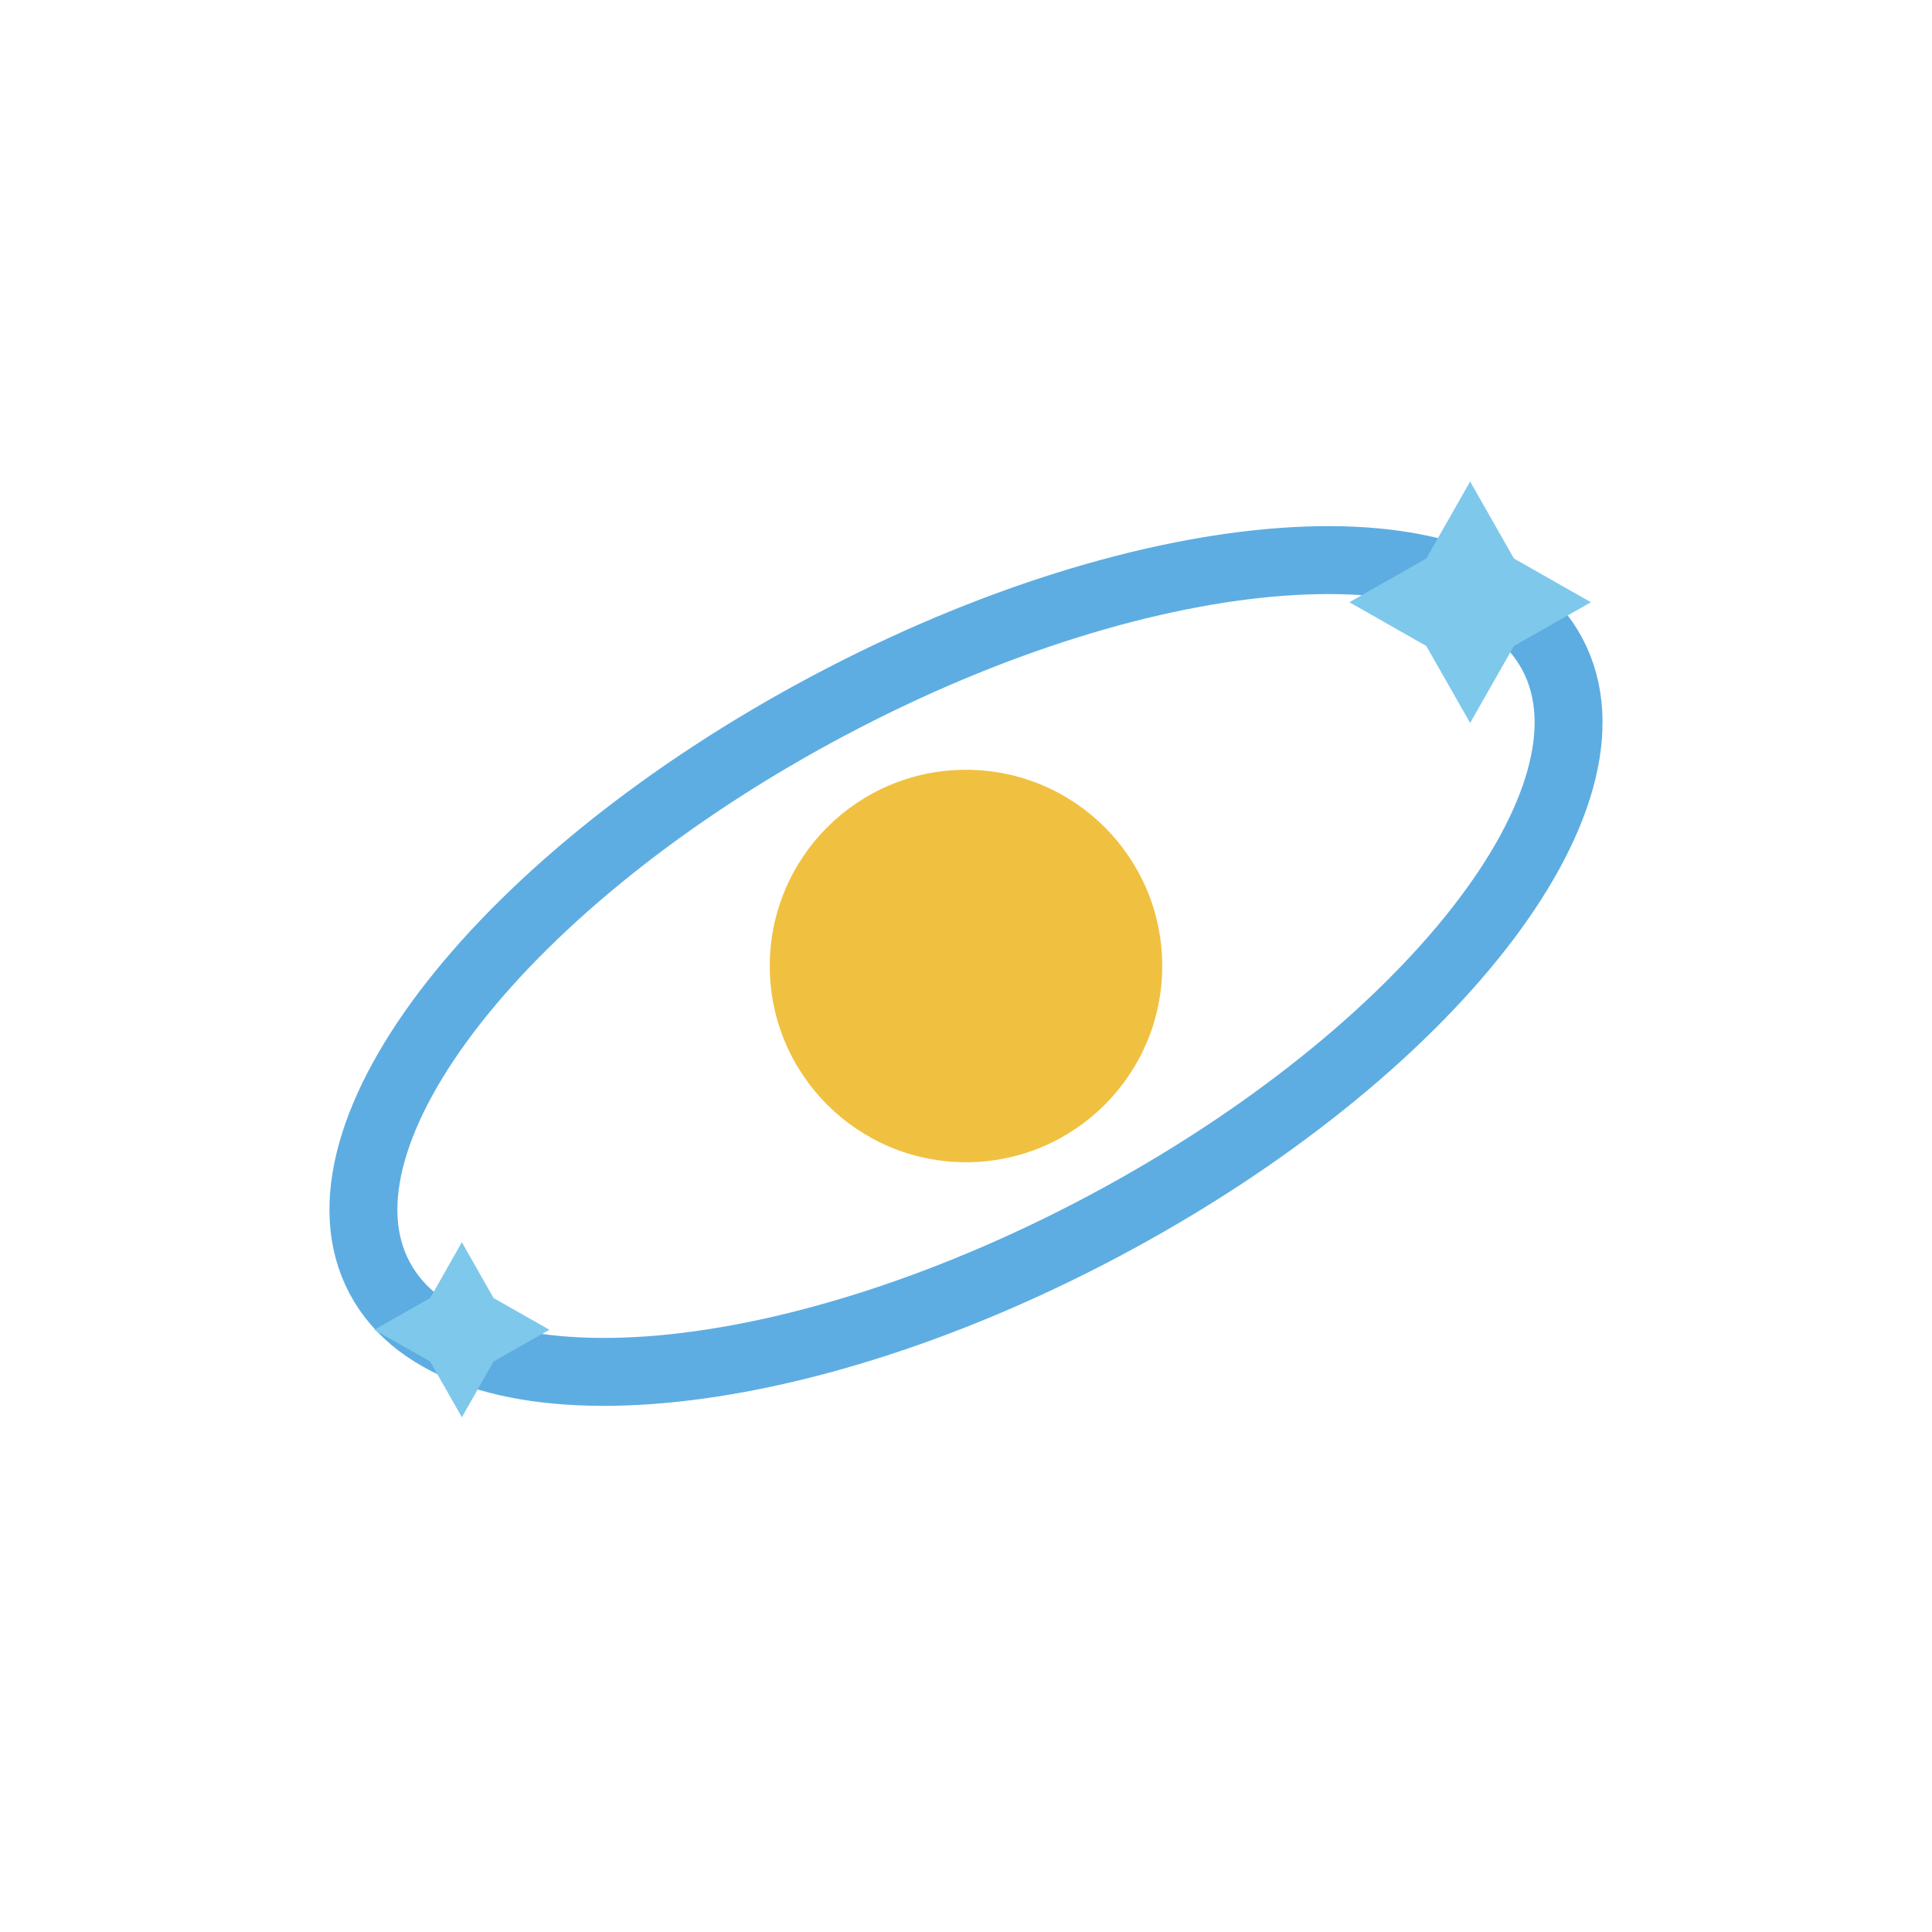
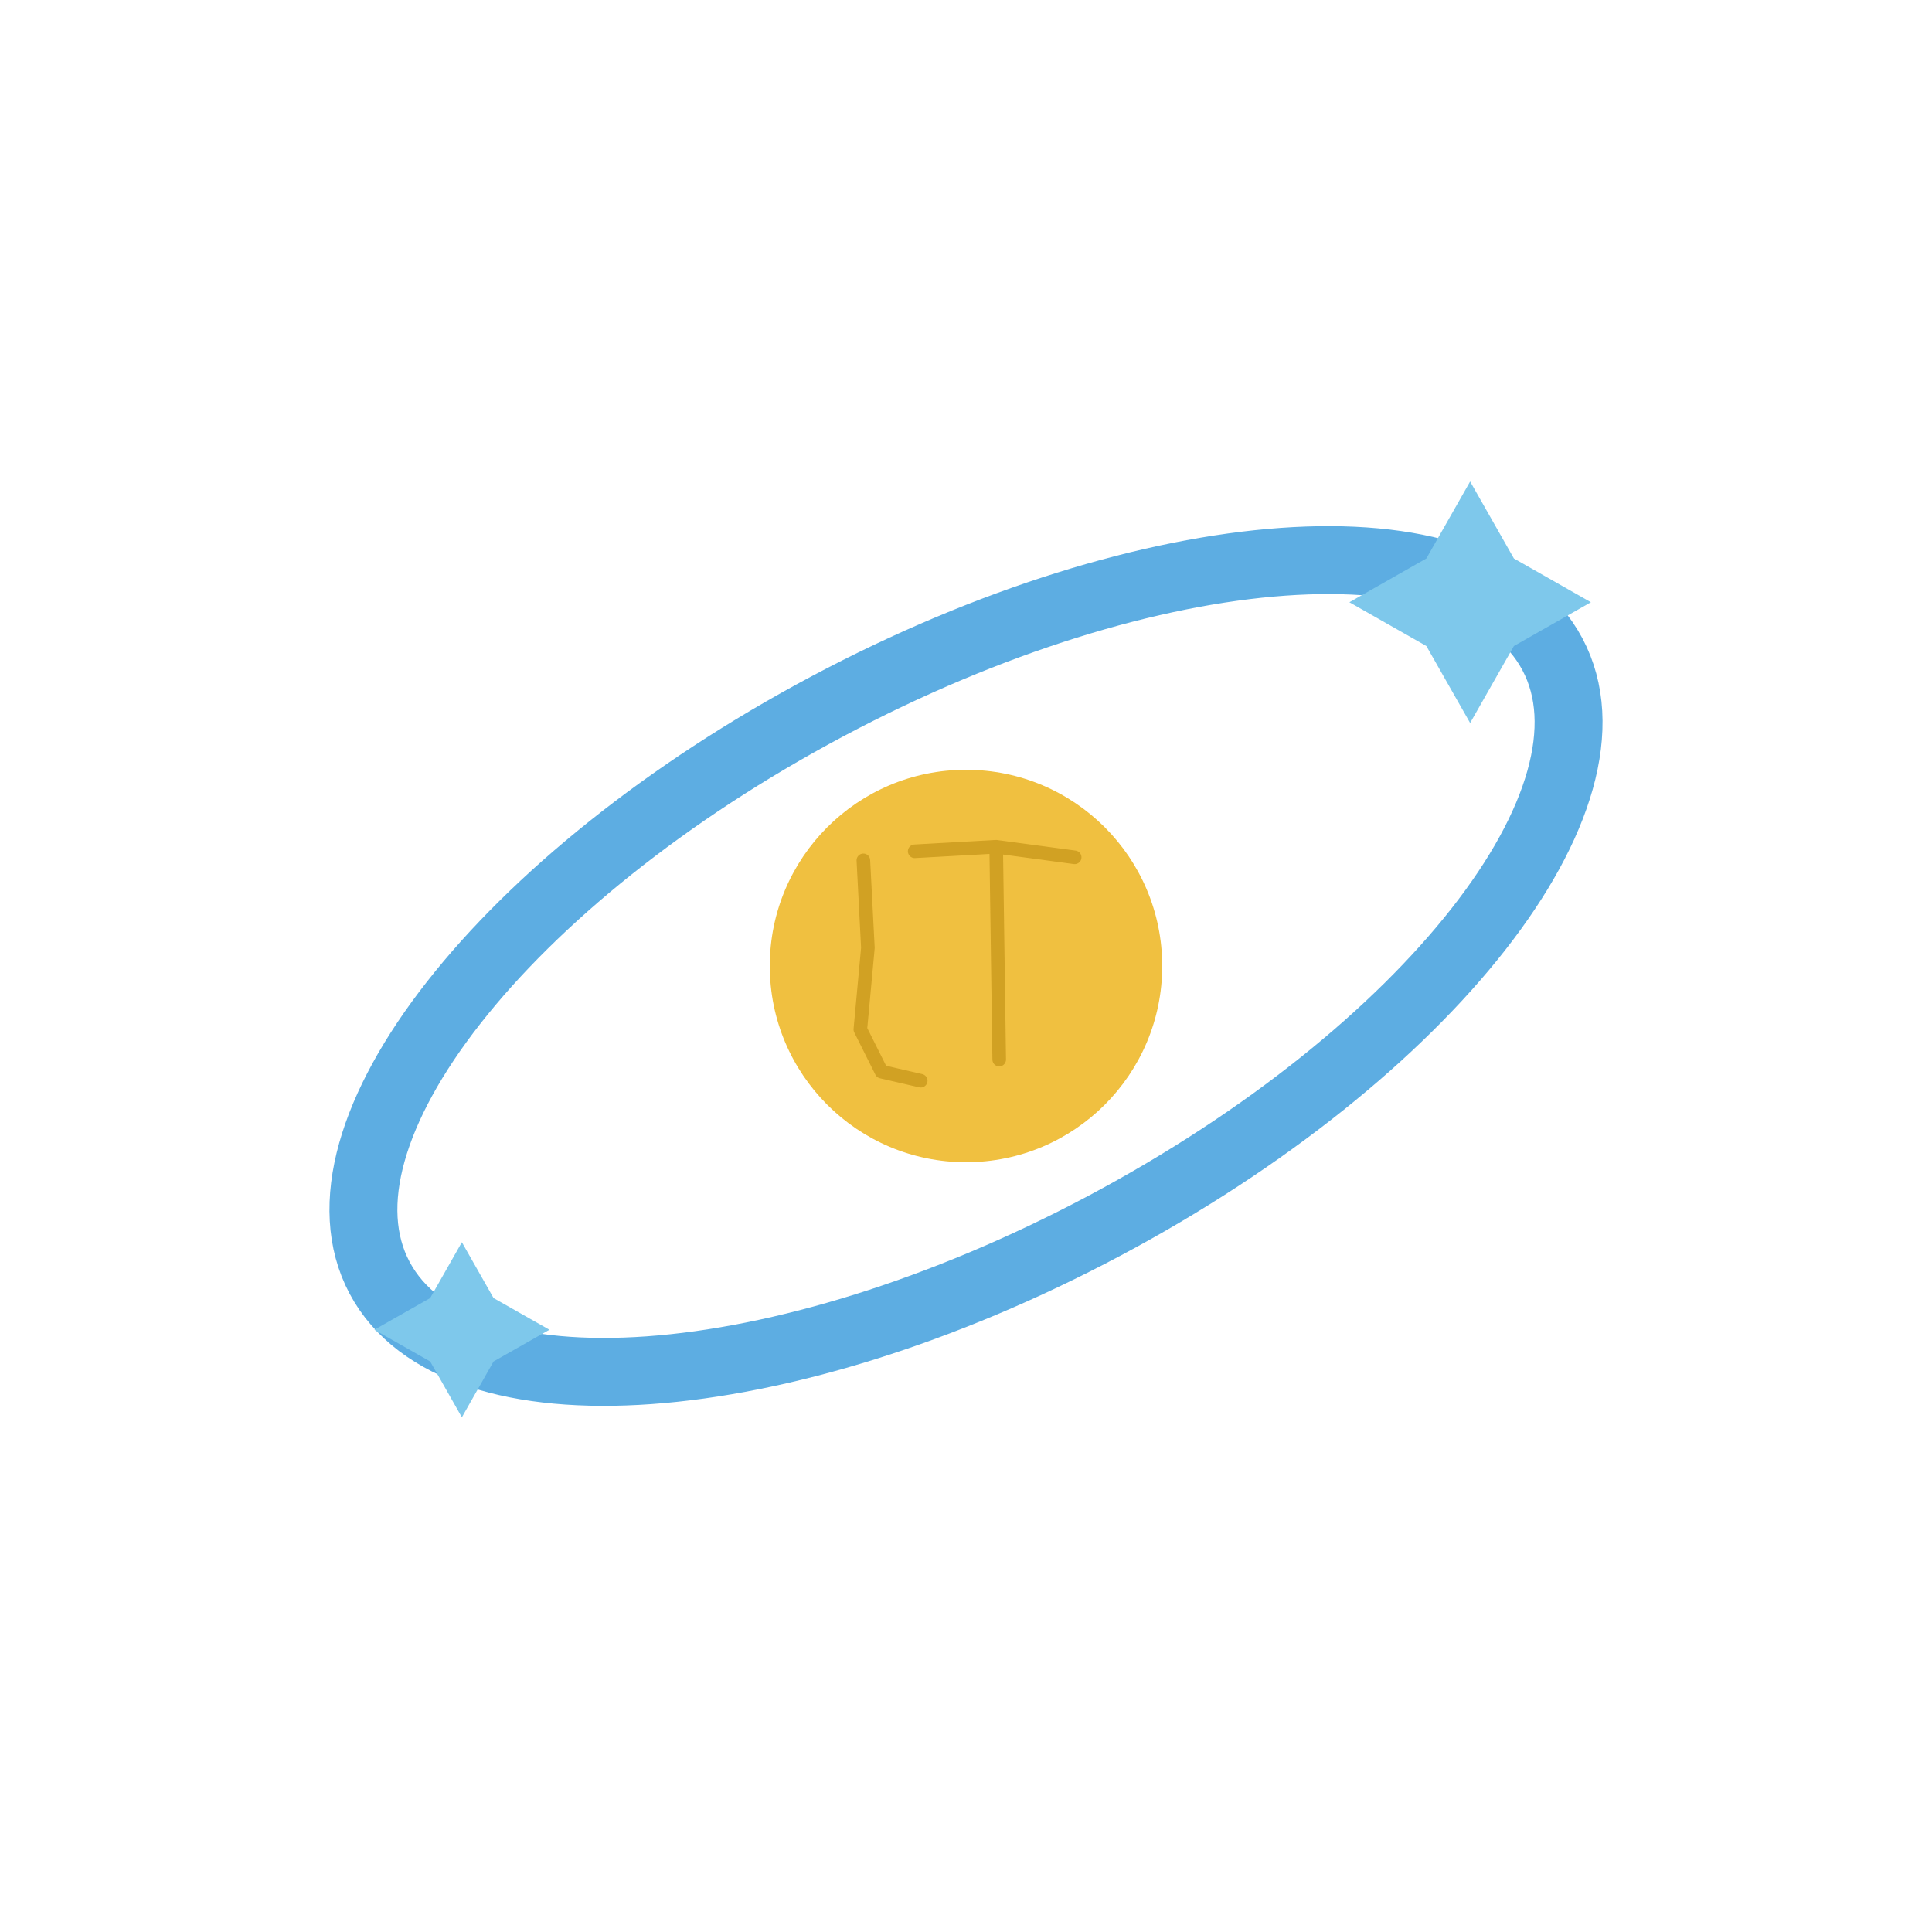
<svg xmlns="http://www.w3.org/2000/svg" viewBox="0 0 128 128" fill="none" role="img" aria-label="JosspaTech">
  <circle cx="64" cy="64" r="13" fill="#F0C040" />
+   <path d="M57.2,57.0 57.5,62.8 57.0,68.2 58.4,71.0 61.0,71.6" stroke="#B8860B" stroke-width="0.9" fill="none" stroke-linecap="round" stroke-linejoin="round" opacity="0.55" />
+   <path d="M60.6,56.4 66.0,56.1 71.2,56.8 M66.0,56.1 66.2,70.2" stroke="#B8860B" stroke-width="0.9" fill="none" stroke-linecap="round" stroke-linejoin="round" opacity="0.55" />
  <ellipse cx="64" cy="64" rx="44" ry="19.5" stroke="#5DADE2" stroke-width="4.5" transform="rotate(-28 64 64)" />
  <path d="M97.4,31.9 100.3,37.0 105.4,39.9 100.3,42.8 97.4,47.9 94.5,42.8 89.4,39.9 94.5,37.0 Z" fill="#7EC8EB" />
  <path d="M30.6,82.3 32.7,86.0 36.4,88.1 32.7,90.2 30.6,93.9 28.5,90.2 24.8,88.1 28.5,86.0 Z" fill="#7EC8EB" />
</svg>
